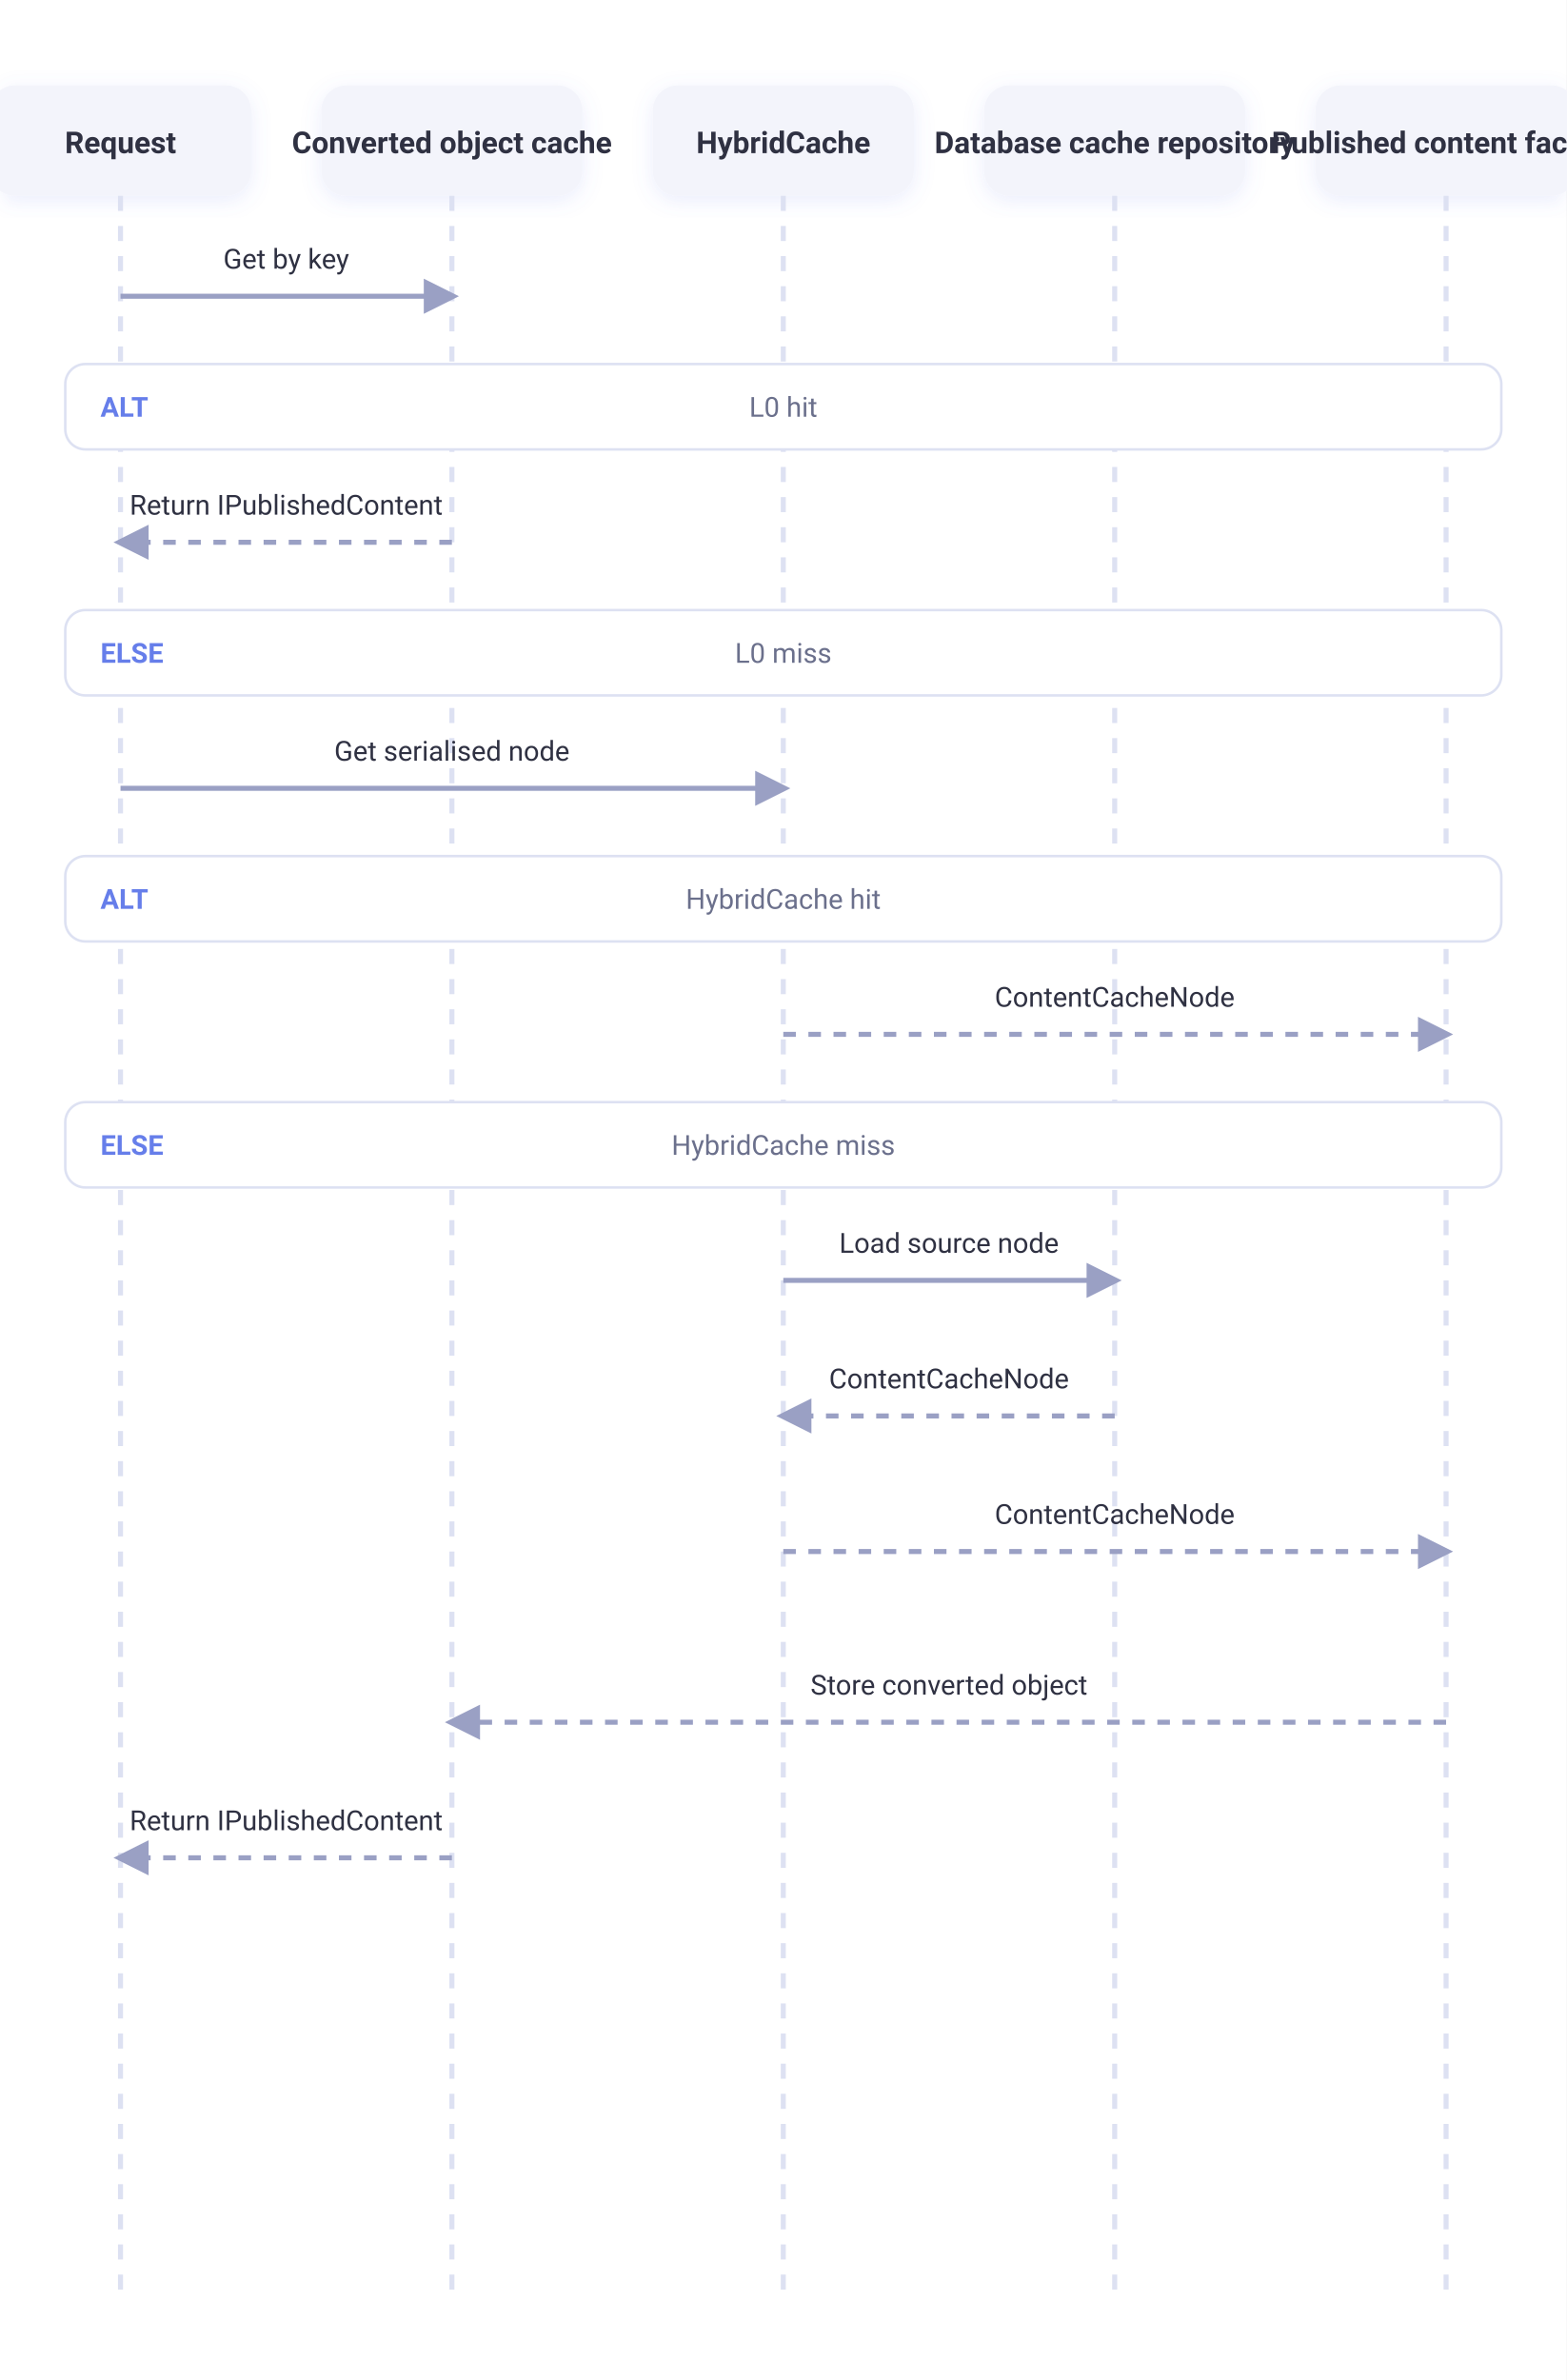
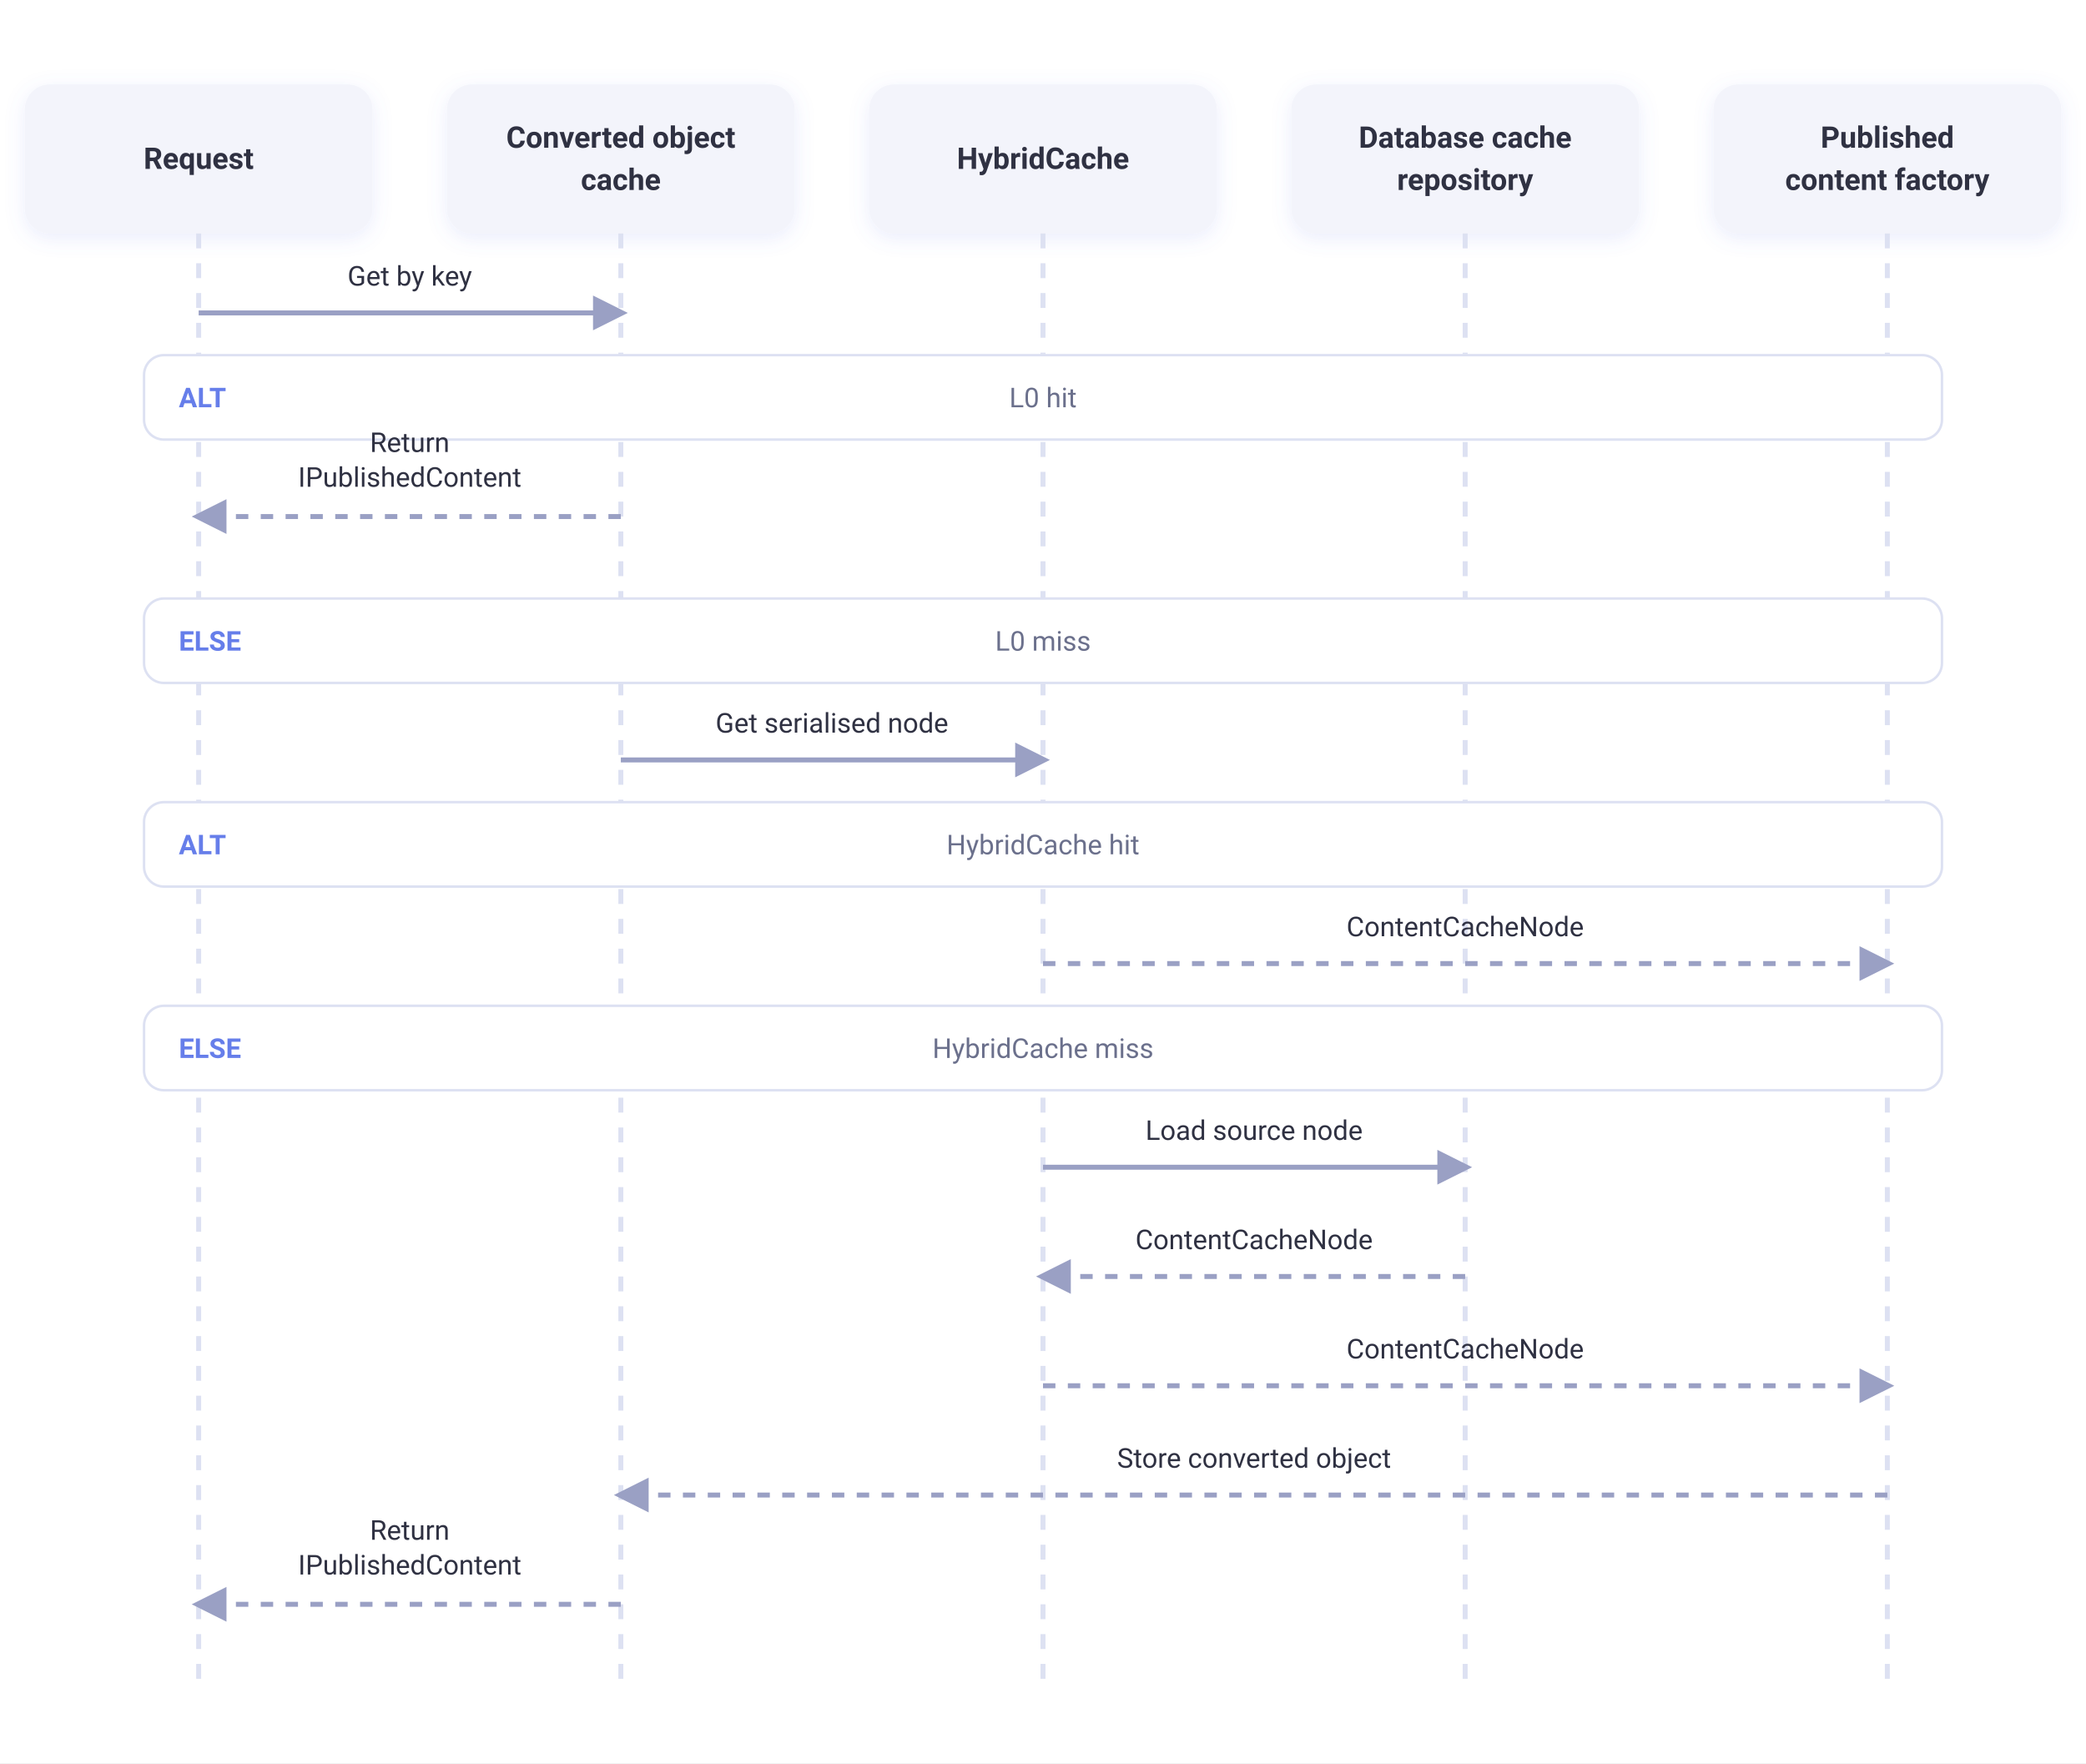
- <svg xmlns="http://www.w3.org/2000/svg" viewBox="0 0 624 948" font-family="-apple-system, BlinkMacSystemFont, 'Segoe UI', Roboto, sans-serif">
+ <svg xmlns="http://www.w3.org/2000/svg" viewBox="0 0 840 710" font-family="-apple-system, BlinkMacSystemFont, 'Segoe UI', Roboto, sans-serif">
  <defs>
    <linearGradient id="lineGrad" x1="0" y1="0" x2="0" y2="1">
      <stop offset="0%" stop-color="#667eea" />
      <stop offset="100%" stop-color="#764ba2" />
    </linearGradient>
    <filter id="soft" x="-20%" y="-20%" width="140%" height="140%">
      <feDropShadow dx="0" dy="2" stdDeviation="4" flood-color="#667eea" flood-opacity="0.14" />
    </filter>
    <marker id="arrow" viewBox="0 0 10 10" refX="8" refY="5" markerWidth="7" markerHeight="7" orient="auto-start-reverse">
      <path d="M0,0 L10,5 L0,10 z" fill="#9aa0c4" />
    </marker>
  </defs>
-   <rect width="624" height="948" fill="white" />
-   <rect x="-4" y="34" width="104" height="44" rx="10" fill="#f3f4fb" filter="url(#soft)" />
-   <text x="48" y="61" text-anchor="middle" font-size="12" font-weight="600" fill="#2f3142">Request</text>
-   <path d="M48,78 V914" stroke="#dde1f2" stroke-width="2" stroke-dasharray="6 6" />
-   <rect x="128" y="34" width="104" height="44" rx="10" fill="#f3f4fb" filter="url(#soft)" />
-   <text x="180" y="61" text-anchor="middle" font-size="12" font-weight="600" fill="#2f3142">Converted object cache</text>
-   <path d="M180,78 V914" stroke="#dde1f2" stroke-width="2" stroke-dasharray="6 6" />
-   <rect x="260" y="34" width="104" height="44" rx="10" fill="#f3f4fb" filter="url(#soft)" />
-   <text x="312" y="61" text-anchor="middle" font-size="12" font-weight="600" fill="#2f3142">HybridCache</text>
-   <path d="M312,78 V914" stroke="#dde1f2" stroke-width="2" stroke-dasharray="6 6" />
-   <rect x="392" y="34" width="104" height="44" rx="10" fill="#f3f4fb" filter="url(#soft)" />
-   <text x="444" y="61" text-anchor="middle" font-size="12" font-weight="600" fill="#2f3142">Database cache repository</text>
-   <path d="M444,78 V914" stroke="#dde1f2" stroke-width="2" stroke-dasharray="6 6" />
-   <rect x="524" y="34" width="104" height="44" rx="10" fill="#f3f4fb" filter="url(#soft)" />
-   <text x="576" y="61" text-anchor="middle" font-size="12" font-weight="600" fill="#2f3142">Published content factory</text>
-   <path d="M576,78 V914" stroke="#dde1f2" stroke-width="2" stroke-dasharray="6 6" />
-   <path d="M48,118 H180" stroke="#9aa0c4" stroke-width="2" fill="none" marker-end="url(#arrow)" />
-   <text x="114" y="107" text-anchor="middle" font-size="11" font-weight="400" fill="#2f3142">Get by key</text>
-   <rect x="26" y="145" width="572" height="34" rx="8" fill="white" stroke="#dde1f2" />
-   <text x="40" y="166" font-size="11" font-weight="700" fill="#667eea">ALT</text>
-   <text x="312" y="166" text-anchor="middle" font-size="11" font-weight="400" fill="#6b708c">L0 hit</text>
-   <path d="M180,216 H48" stroke="#9aa0c4" stroke-width="2" stroke-dasharray="5 5" fill="none" marker-end="url(#arrow)" />
-   <text x="114" y="205" text-anchor="middle" font-size="11" font-weight="400" fill="#2f3142">Return IPublishedContent</text>
-   <rect x="26" y="243" width="572" height="34" rx="8" fill="white" stroke="#dde1f2" />
-   <text x="40" y="264" font-size="11" font-weight="700" fill="#667eea">ELSE</text>
-   <text x="312" y="264" text-anchor="middle" font-size="11" font-weight="400" fill="#6b708c">L0 miss</text>
-   <path d="M48,314 H312" stroke="#9aa0c4" stroke-width="2" fill="none" marker-end="url(#arrow)" />
-   <text x="180" y="303" text-anchor="middle" font-size="11" font-weight="400" fill="#2f3142">Get serialised node</text>
-   <rect x="26" y="341" width="572" height="34" rx="8" fill="white" stroke="#dde1f2" />
-   <text x="40" y="362" font-size="11" font-weight="700" fill="#667eea">ALT</text>
-   <text x="312" y="362" text-anchor="middle" font-size="11" font-weight="400" fill="#6b708c">HybridCache hit</text>
-   <path d="M312,412 H576" stroke="#9aa0c4" stroke-width="2" stroke-dasharray="5 5" fill="none" marker-end="url(#arrow)" />
-   <text x="444" y="401" text-anchor="middle" font-size="11" font-weight="400" fill="#2f3142">ContentCacheNode</text>
-   <rect x="26" y="439" width="572" height="34" rx="8" fill="white" stroke="#dde1f2" />
-   <text x="40" y="460" font-size="11" font-weight="700" fill="#667eea">ELSE</text>
-   <text x="312" y="460" text-anchor="middle" font-size="11" font-weight="400" fill="#6b708c">HybridCache miss</text>
-   <path d="M312,510 H444" stroke="#9aa0c4" stroke-width="2" fill="none" marker-end="url(#arrow)" />
-   <text x="378" y="499" text-anchor="middle" font-size="11" font-weight="400" fill="#2f3142">Load source node</text>
-   <path d="M444,564 H312" stroke="#9aa0c4" stroke-width="2" stroke-dasharray="5 5" fill="none" marker-end="url(#arrow)" />
-   <text x="378" y="553" text-anchor="middle" font-size="11" font-weight="400" fill="#2f3142">ContentCacheNode</text>
-   <path d="M312,618 H576" stroke="#9aa0c4" stroke-width="2" stroke-dasharray="5 5" fill="none" marker-end="url(#arrow)" />
-   <text x="444" y="607" text-anchor="middle" font-size="11" font-weight="400" fill="#2f3142">ContentCacheNode</text>
-   <path d="M576,686 H180" stroke="#9aa0c4" stroke-width="2" stroke-dasharray="5 5" fill="none" marker-end="url(#arrow)" />
-   <text x="378" y="675" text-anchor="middle" font-size="11" font-weight="400" fill="#2f3142">Store converted object</text>
-   <path d="M180,740 H48" stroke="#9aa0c4" stroke-width="2" stroke-dasharray="5 5" fill="none" marker-end="url(#arrow)" />
-   <text x="114" y="729" text-anchor="middle" font-size="11" font-weight="400" fill="#2f3142">Return IPublishedContent</text>
+   <rect width="840" height="710" fill="white" />
+   <rect x="10" y="34" width="140" height="60" rx="10" fill="#f3f4fb" filter="url(#soft)" />
+   <text x="80" y="68" text-anchor="middle" font-size="12" font-weight="600" fill="#2f3142">Request</text>
+   <path d="M80,94 V676" stroke="#dde1f2" stroke-width="2" stroke-dasharray="6 6" />
+   <rect x="180" y="34" width="140" height="60" rx="10" fill="#f3f4fb" filter="url(#soft)" />
+   <text x="250" y="59.5" text-anchor="middle" font-size="12" font-weight="600" fill="#2f3142">Converted object</text>
+   <text x="250" y="76.5" text-anchor="middle" font-size="12" font-weight="600" fill="#2f3142">cache</text>
+   <path d="M250,94 V676" stroke="#dde1f2" stroke-width="2" stroke-dasharray="6 6" />
+   <rect x="350" y="34" width="140" height="60" rx="10" fill="#f3f4fb" filter="url(#soft)" />
+   <text x="420" y="68" text-anchor="middle" font-size="12" font-weight="600" fill="#2f3142">HybridCache</text>
+   <path d="M420,94 V676" stroke="#dde1f2" stroke-width="2" stroke-dasharray="6 6" />
+   <rect x="520" y="34" width="140" height="60" rx="10" fill="#f3f4fb" filter="url(#soft)" />
+   <text x="590" y="59.5" text-anchor="middle" font-size="12" font-weight="600" fill="#2f3142">Database cache</text>
+   <text x="590" y="76.5" text-anchor="middle" font-size="12" font-weight="600" fill="#2f3142">repository</text>
+   <path d="M590,94 V676" stroke="#dde1f2" stroke-width="2" stroke-dasharray="6 6" />
+   <rect x="690" y="34" width="140" height="60" rx="10" fill="#f3f4fb" filter="url(#soft)" />
+   <text x="760" y="59.5" text-anchor="middle" font-size="12" font-weight="600" fill="#2f3142">Published</text>
+   <text x="760" y="76.5" text-anchor="middle" font-size="12" font-weight="600" fill="#2f3142">content factory</text>
+   <path d="M760,94 V676" stroke="#dde1f2" stroke-width="2" stroke-dasharray="6 6" />
+   <path d="M80,126 H250" stroke="#9aa0c4" stroke-width="2" fill="none" marker-end="url(#arrow)" />
+   <text x="165" y="115" text-anchor="middle" font-size="11" font-weight="400" fill="#2f3142">Get by key</text>
+   <rect x="58" y="143" width="724" height="34" rx="8" fill="white" stroke="#dde1f2" />
+   <text x="72" y="164" font-size="11" font-weight="700" fill="#667eea">ALT</text>
+   <text x="420" y="164" text-anchor="middle" font-size="11" font-weight="400" fill="#6b708c">L0 hit</text>
+   <path d="M250,208 H80" stroke="#9aa0c4" stroke-width="2" stroke-dasharray="5 5" fill="none" marker-end="url(#arrow)" />
+   <text x="165" y="182" text-anchor="middle" font-size="11" font-weight="400" fill="#2f3142">Return</text>
+   <text x="165" y="196" text-anchor="middle" font-size="11" font-weight="400" fill="#2f3142">IPublishedContent</text>
+   <rect x="58" y="241" width="724" height="34" rx="8" fill="white" stroke="#dde1f2" />
+   <text x="72" y="262" font-size="11" font-weight="700" fill="#667eea">ELSE</text>
+   <text x="420" y="262" text-anchor="middle" font-size="11" font-weight="400" fill="#6b708c">L0 miss</text>
+   <path d="M250,306 H420" stroke="#9aa0c4" stroke-width="2" fill="none" marker-end="url(#arrow)" />
+   <text x="335" y="295" text-anchor="middle" font-size="11" font-weight="400" fill="#2f3142">Get serialised node</text>
+   <rect x="58" y="323" width="724" height="34" rx="8" fill="white" stroke="#dde1f2" />
+   <text x="72" y="344" font-size="11" font-weight="700" fill="#667eea">ALT</text>
+   <text x="420" y="344" text-anchor="middle" font-size="11" font-weight="400" fill="#6b708c">HybridCache hit</text>
+   <path d="M420,388 H760" stroke="#9aa0c4" stroke-width="2" stroke-dasharray="5 5" fill="none" marker-end="url(#arrow)" />
+   <text x="590" y="377" text-anchor="middle" font-size="11" font-weight="400" fill="#2f3142">ContentCacheNode</text>
+   <rect x="58" y="405" width="724" height="34" rx="8" fill="white" stroke="#dde1f2" />
+   <text x="72" y="426" font-size="11" font-weight="700" fill="#667eea">ELSE</text>
+   <text x="420" y="426" text-anchor="middle" font-size="11" font-weight="400" fill="#6b708c">HybridCache miss</text>
+   <path d="M420,470 H590" stroke="#9aa0c4" stroke-width="2" fill="none" marker-end="url(#arrow)" />
+   <text x="505" y="459" text-anchor="middle" font-size="11" font-weight="400" fill="#2f3142">Load source node</text>
+   <path d="M590,514 H420" stroke="#9aa0c4" stroke-width="2" stroke-dasharray="5 5" fill="none" marker-end="url(#arrow)" />
+   <text x="505" y="503" text-anchor="middle" font-size="11" font-weight="400" fill="#2f3142">ContentCacheNode</text>
+   <path d="M420,558 H760" stroke="#9aa0c4" stroke-width="2" stroke-dasharray="5 5" fill="none" marker-end="url(#arrow)" />
+   <text x="590" y="547" text-anchor="middle" font-size="11" font-weight="400" fill="#2f3142">ContentCacheNode</text>
+   <path d="M760,602 H250" stroke="#9aa0c4" stroke-width="2" stroke-dasharray="5 5" fill="none" marker-end="url(#arrow)" />
+   <text x="505" y="591" text-anchor="middle" font-size="11" font-weight="400" fill="#2f3142">Store converted object</text>
+   <path d="M250,646 H80" stroke="#9aa0c4" stroke-width="2" stroke-dasharray="5 5" fill="none" marker-end="url(#arrow)" />
+   <text x="165" y="620" text-anchor="middle" font-size="11" font-weight="400" fill="#2f3142">Return</text>
+   <text x="165" y="634" text-anchor="middle" font-size="11" font-weight="400" fill="#2f3142">IPublishedContent</text>
</svg>
